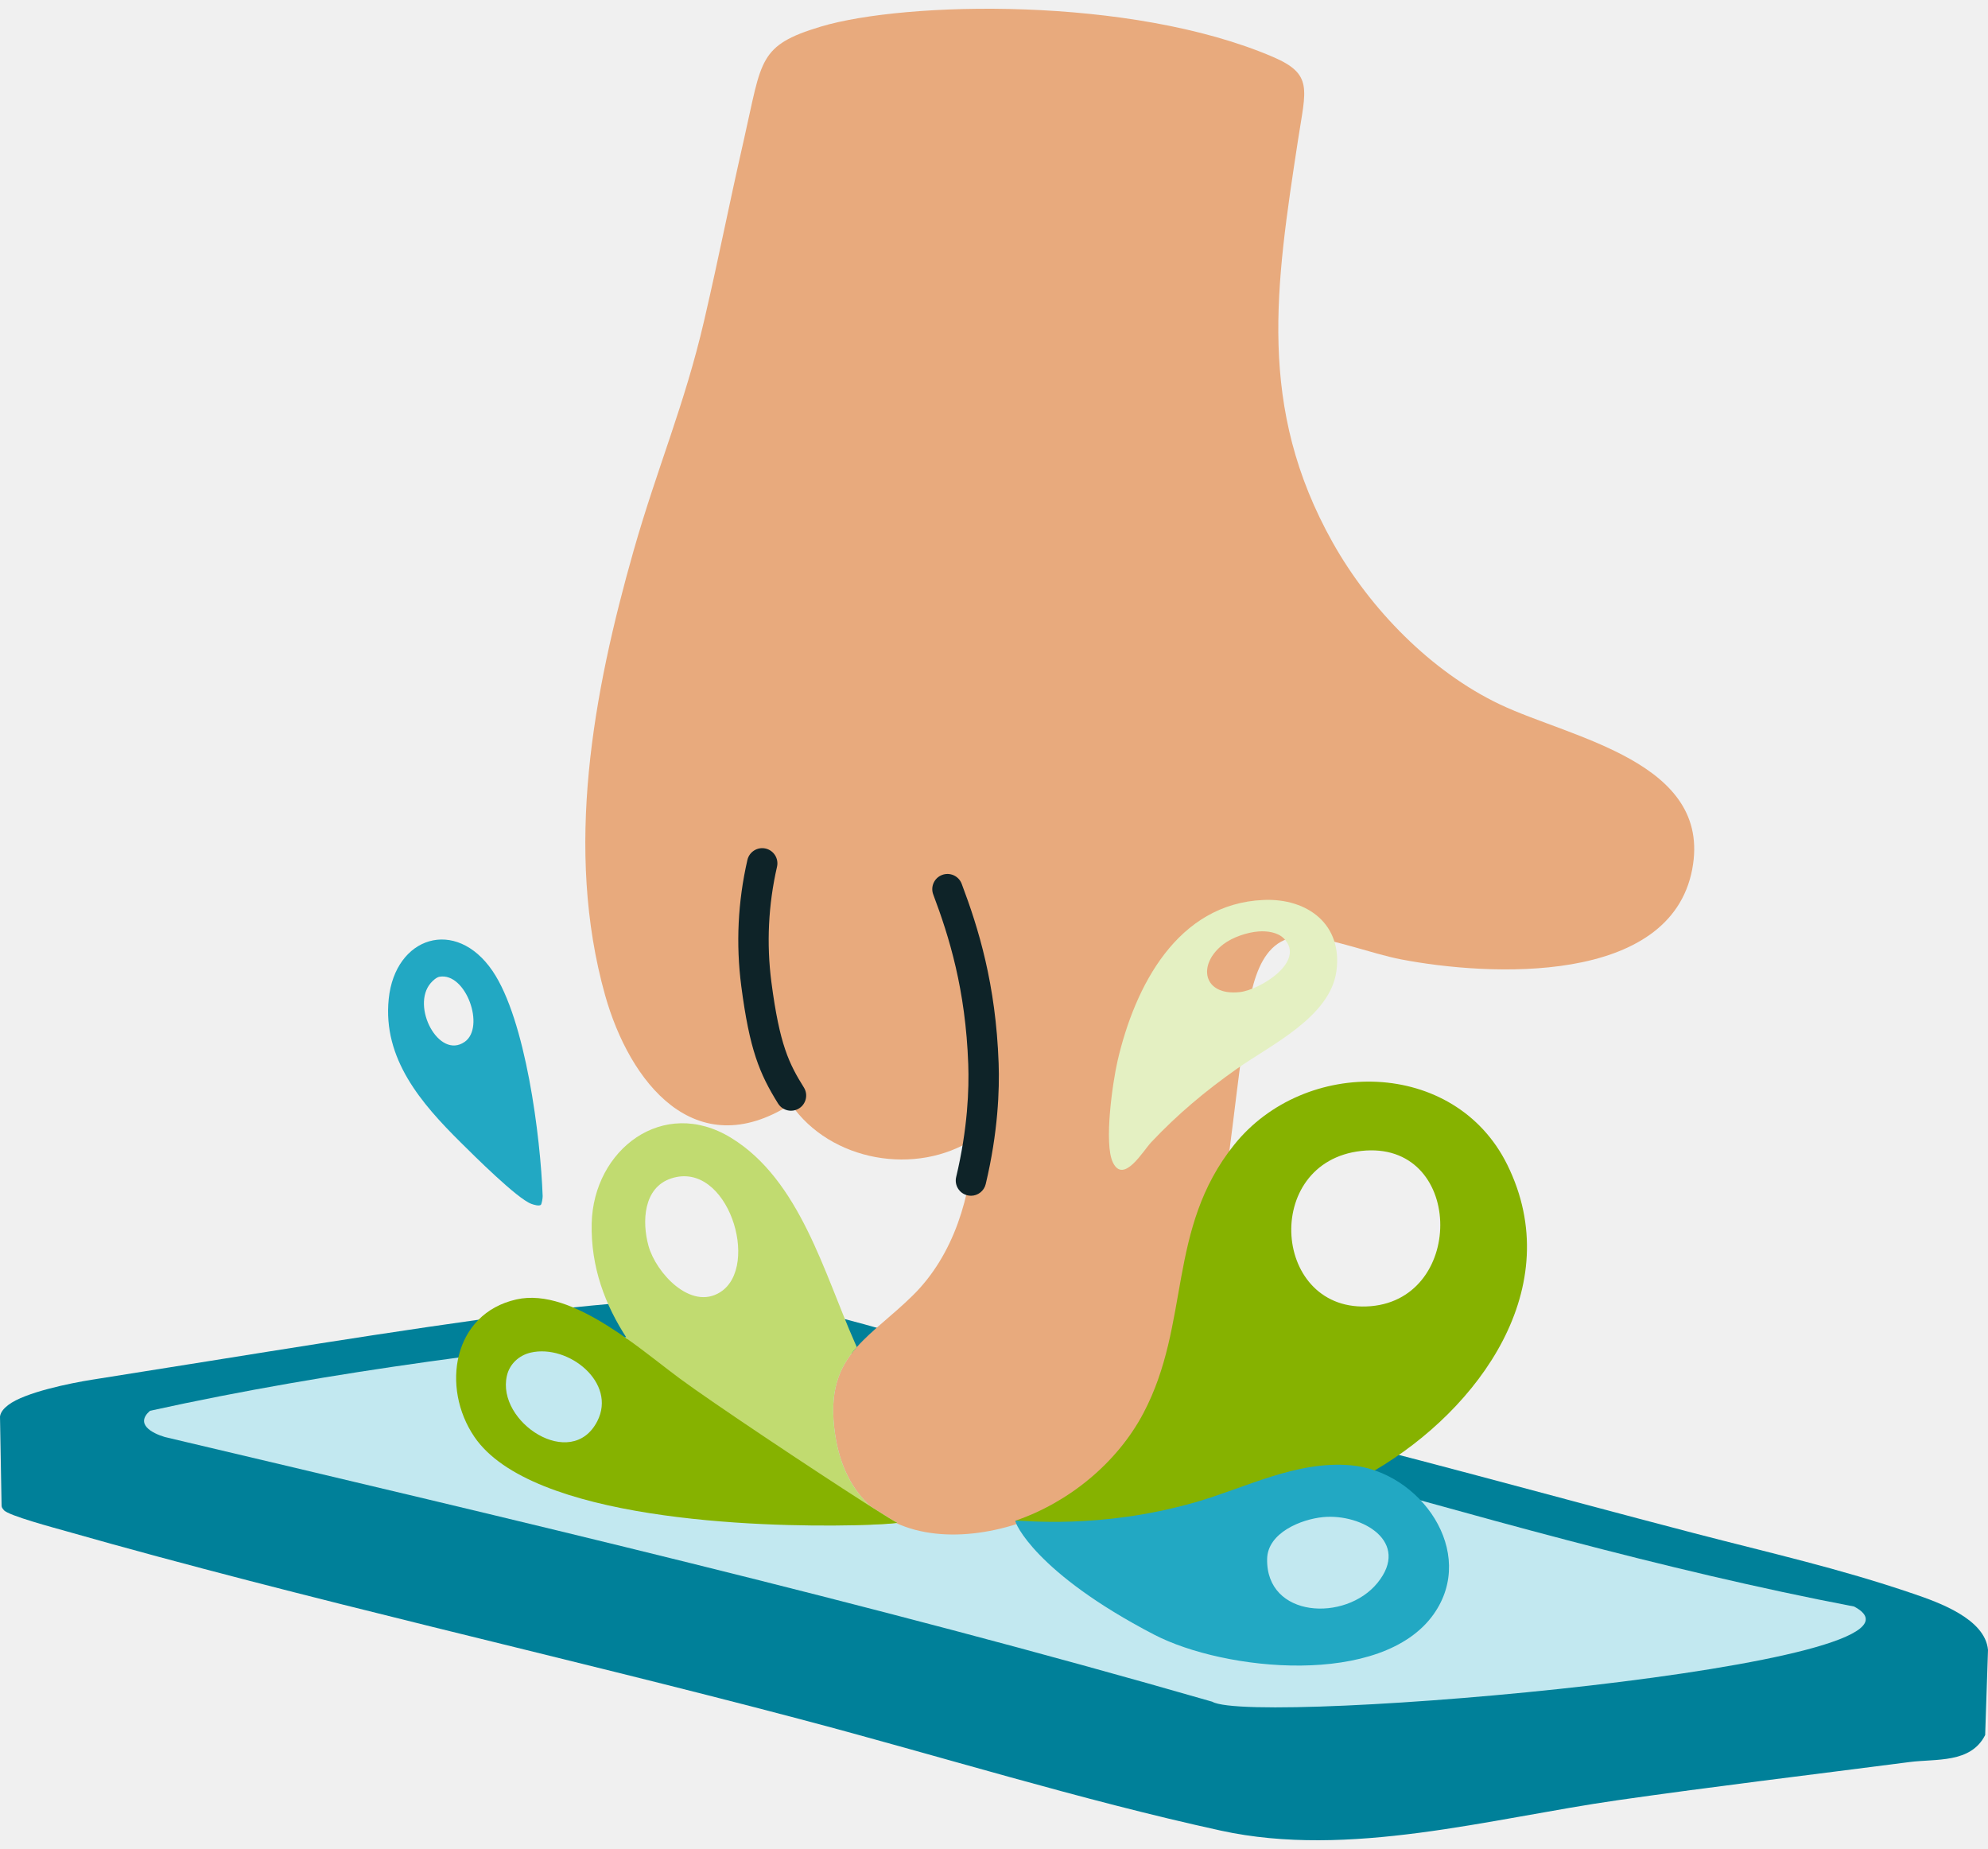
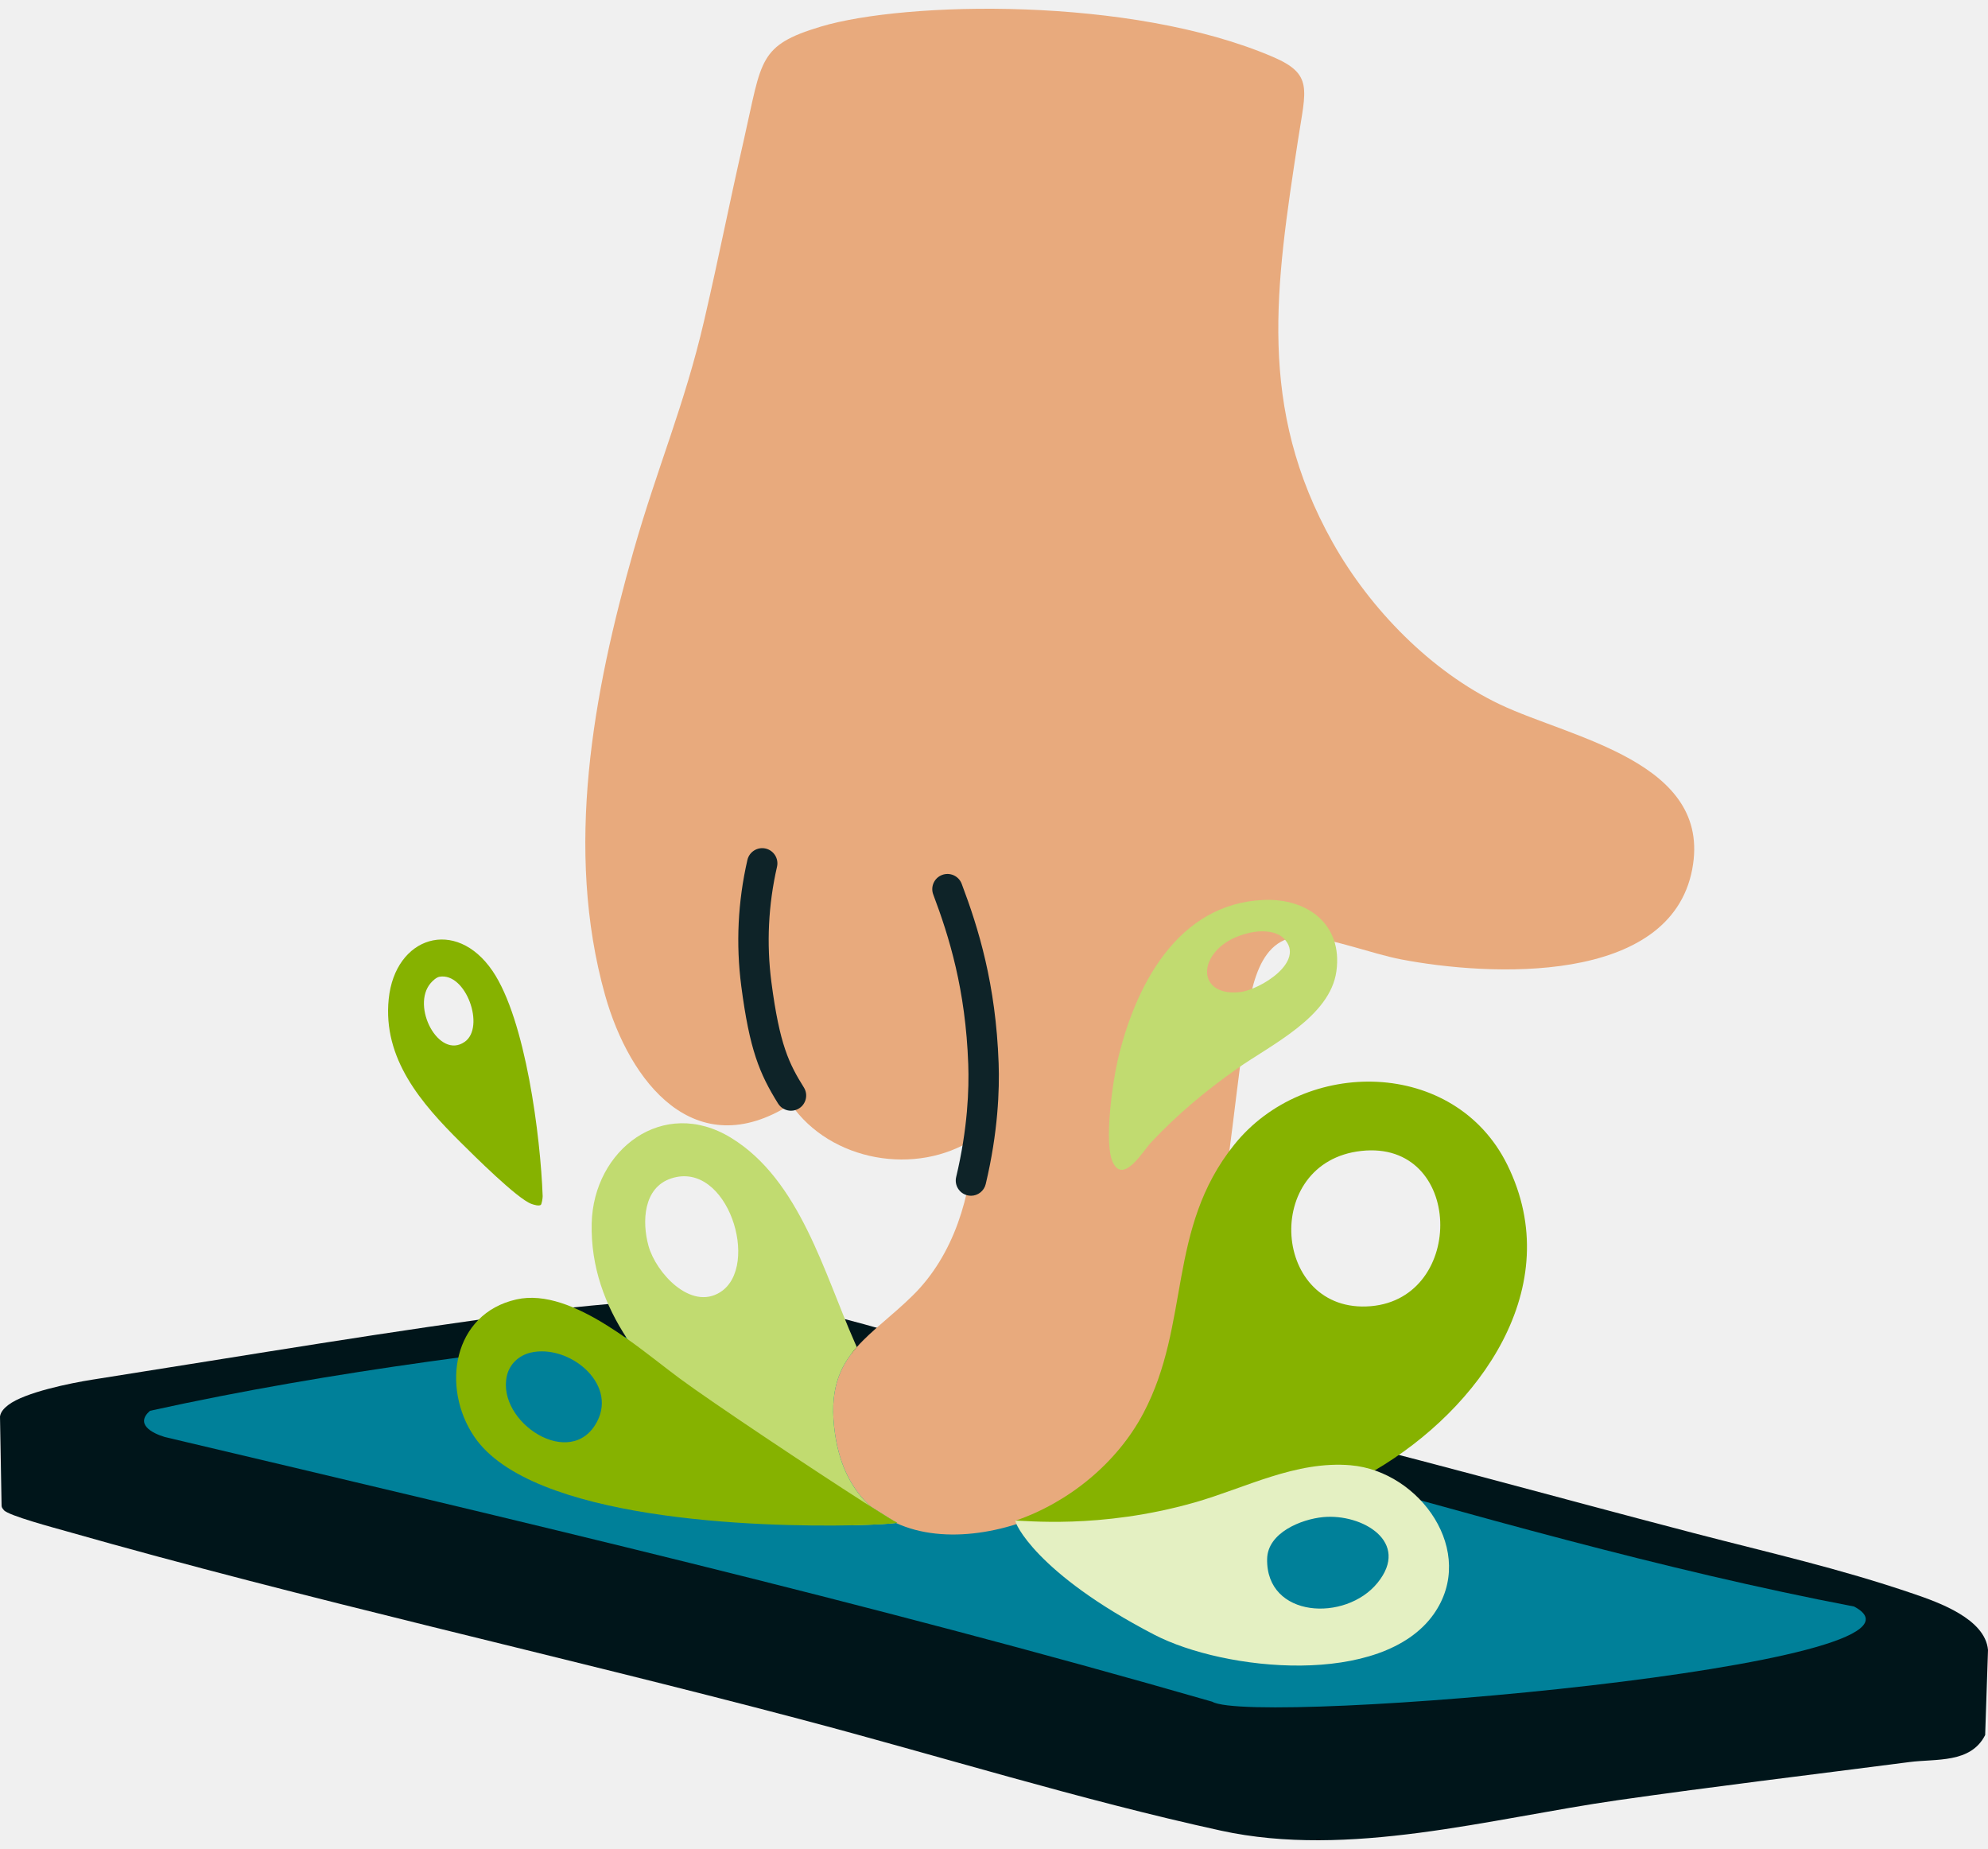
<svg xmlns="http://www.w3.org/2000/svg" width="200" height="186" viewBox="0 0 200 186" fill="none">
-   <g clip-path="url(#clip0_7555_3409)">
-     <path d="M68.625 130.615C79.221 129.946 90.672 134.571 100.922 137.219C108.722 139.233 118.691 140.891 126.522 142.777C141.099 146.291 155.936 150.452 170.447 154.235C178.237 156.264 184.959 157.755 192.487 160.322C195.023 161.186 199.718 162.845 200 165.975L199.715 174.538C198.256 177.408 194.79 176.903 192.097 177.254C182.33 178.522 172.515 179.691 162.765 181.089C149.891 182.936 135.705 186.967 122.821 184.151C108.701 181.064 94.517 176.641 80.526 172.946C55.961 166.462 31.047 160.977 6.619 154.019C5.586 153.724 0.825 152.46 0.392 151.913C0.285 151.779 0.167 151.668 0.159 151.478L0 142.491C0.074 141.992 0.458 141.621 0.839 141.33C2.495 140.06 7.118 139.128 9.295 138.786C25.977 136.159 38.992 133.936 54.192 131.932C58.608 131.349 64.186 130.897 68.627 130.617L68.625 130.615Z" fill="#008099" />
-     <path d="M71.458 133.615C110.202 139.491 147.882 154.213 186.53 161.609C197.643 167.532 126.192 173.677 121.959 171.184C87.214 161.167 51.779 152.881 16.581 144.557C15.278 144.167 13.569 143.254 15.091 141.918C33.676 137.825 52.546 135.578 71.456 133.615H71.458Z" fill="#C2E8F0" />
+   <g clip-path="url(#clip0_7555_3407)">
+     <path d="M68.625 130.615C79.221 129.946 90.672 134.571 100.922 137.219C108.722 139.233 118.691 140.891 126.522 142.777C141.099 146.291 155.936 150.452 170.447 154.235C178.237 156.264 184.959 157.755 192.487 160.322C195.023 161.186 199.718 162.845 200 165.975L199.715 174.538C198.256 177.408 194.79 176.903 192.097 177.254C182.33 178.522 172.515 179.691 162.765 181.089C149.891 182.936 135.705 186.967 122.821 184.151C108.701 181.064 94.517 176.641 80.526 172.946C55.961 166.462 31.047 160.977 6.619 154.019C5.586 153.724 0.825 152.46 0.392 151.913C0.285 151.779 0.167 151.668 0.159 151.478L0 142.491C0.074 141.992 0.458 141.621 0.839 141.33C2.495 140.06 7.118 139.128 9.295 138.786C25.977 136.159 38.992 133.936 54.192 131.932C58.608 131.349 64.186 130.897 68.627 130.617L68.625 130.615Z" fill="#00151A" />
+     <path d="M71.458 133.615C110.202 139.491 147.882 154.213 186.53 161.609C197.643 167.532 126.192 173.677 121.959 171.184C87.214 161.167 51.779 152.881 16.581 144.557C15.278 144.167 13.569 143.254 15.091 141.918C33.676 137.825 52.546 135.578 71.456 133.615H71.458Z" fill="#008099" />
    <path d="M170.252 87.408C168.041 99.169 149.763 98.2 140.961 96.511C138.054 95.955 133.979 94.375 131.239 94.233C126.198 93.98 125.73 100.505 125.183 104.171C122.911 119.404 122.581 140.208 108.876 150.031C104.122 153.439 97.367 155.293 92.066 153.893C91.4 153.716 90.755 153.487 90.14 153.204C90.216 153.192 90.256 153.184 90.26 153.173C89.994 153.052 89.016 152.452 87.604 151.551C85.798 149.936 84.499 147.567 84.014 144.293C83.375 139.979 84.396 137.559 86.2 135.509C87.703 133.81 89.746 132.367 91.829 130.316C95.99 126.217 97.701 120.285 97.992 114.563C92.167 118.342 83.544 116.837 79.575 111.078C69.903 117.252 63.33 108.862 60.872 100.101C56.761 85.433 59.68 69.687 63.742 55.4C66.122 47.033 68.87 40.742 70.835 32.268C72.464 25.231 73.148 21.483 74.862 13.942C76.664 6.008 76.282 4.569 82.571 2.678C91.016 0.14 113.775 -0.41 128.074 5.73C132.126 7.47 131.369 8.961 130.594 14.029C128.338 28.757 126.443 40.965 134.072 54.569C137.814 61.245 143.983 67.586 150.932 70.876C158.08 74.264 172.276 76.641 170.249 87.408H170.252Z" fill="#E8AA7D" />
    <path d="M151.639 117.169C146.346 106.451 131.245 106.315 124.165 115.154C117.371 123.629 119.802 133.142 115.021 142.175C112.365 147.189 107.503 151.144 102.153 152.975C102.177 153.266 102.856 153.608 103.07 153.645C110.466 154.868 118.19 154.701 125.491 152.956C127.903 152.385 130.268 151.635 132.559 150.713C134.072 150.105 135.555 149.416 136.994 148.649C137.435 148.414 137.874 148.169 138.309 147.913C148.804 141.756 157.722 129.488 151.639 117.169ZM137.907 131.396C127.994 132.233 126.854 116.884 136.957 115.777C147.219 114.651 147.532 130.579 137.907 131.396Z" fill="#86B200" />
-     <path d="M127.128 90.53C118.425 90.897 114.177 99.227 112.439 106.68C111.928 108.878 111.045 115.052 111.959 116.934C113.037 119.165 115.006 115.757 115.823 114.895C118.491 112.068 121.264 109.751 124.441 107.511C127.856 105.109 133.821 102.299 134.449 97.689C135.091 92.988 131.542 90.347 127.128 90.53ZM124.724 99.8C121.025 100.206 120.406 97.025 123.076 94.986C123.994 94.282 125.476 93.781 126.625 93.699C127.468 93.637 128.536 93.773 129.157 94.402C131.423 96.699 126.783 99.571 124.724 99.8Z" fill="#E4F0C2" />
-     <path d="M135.907 147.4C130.353 146.92 125.299 149.687 120.157 151.148C110.579 153.872 102.938 152.913 102.153 152.977C102.045 153.122 104.155 158.223 116.105 164.433C123.21 168.126 139.025 169.726 144.227 162.386C148.666 156.118 142.852 148.004 135.905 147.402L135.907 147.4ZM138.579 159.231C135.367 163.181 127.357 162.779 127.478 156.817C127.53 154.181 130.909 152.821 133.126 152.612C137.047 152.25 141.936 155.107 138.579 159.231Z" fill="#22A8C3" />
+     <path d="M127.128 90.53C118.425 90.897 114.177 99.227 112.439 106.68C111.928 108.878 111.045 115.052 111.959 116.934C113.037 119.165 115.006 115.757 115.823 114.895C118.491 112.068 121.264 109.751 124.441 107.511C127.856 105.109 133.821 102.299 134.449 97.689C135.091 92.988 131.542 90.347 127.128 90.53ZM124.724 99.8C121.025 100.206 120.406 97.025 123.076 94.986C123.994 94.282 125.476 93.781 126.625 93.699C127.468 93.637 128.536 93.773 129.157 94.402C131.423 96.699 126.783 99.571 124.724 99.8Z" fill="#C1DB70" />
+     <path d="M135.907 147.4C130.353 146.92 125.299 149.687 120.157 151.148C110.579 153.872 102.938 152.913 102.153 152.977C102.045 153.122 104.155 158.223 116.105 164.433C123.21 168.126 139.025 169.726 144.227 162.386C148.666 156.118 142.852 148.004 135.905 147.402L135.907 147.4ZM138.579 159.231C135.367 163.181 127.357 162.779 127.478 156.817C127.53 154.181 130.909 152.821 133.126 152.612C137.047 152.25 141.936 155.107 138.579 159.231Z" fill="#E4F0C2" />
    <path d="M87.602 151.553C85.796 149.938 84.497 147.569 84.012 144.295C83.373 139.982 84.394 137.561 86.198 135.512C86.134 135.365 86.07 135.221 86.008 135.083C82.911 128.107 80.478 118.712 73.569 114.472C66.699 110.254 59.697 115.664 59.526 123.068C59.429 127.431 60.852 131.264 63.103 134.683C64.517 136.843 66.268 138.837 68.165 140.695C72.099 144.551 79.573 149.714 85.911 153.427C88.177 153.375 89.713 153.27 90.14 153.204C90.216 153.192 90.256 153.184 90.26 153.173C89.994 153.052 89.016 152.452 87.604 151.551L87.602 151.553ZM72.466 129.982C69.483 131.874 65.981 128.019 65.239 125.322C64.579 122.928 64.699 119.47 67.532 118.54C73.214 116.683 76.536 127.402 72.466 129.98V129.982Z" fill="#C1DB70" />
    <path d="M87.602 151.552C87.412 151.433 87.214 151.307 87.008 151.177C87.006 151.175 87.002 151.175 86.996 151.169C81.713 147.785 71.689 141.113 68.388 138.672C66.911 137.581 65.087 136.093 63.101 134.686C62.437 134.218 61.753 133.757 61.06 133.326C58.043 131.439 54.814 130.072 51.957 130.715C45.555 132.152 44.348 139.569 47.722 144.536C53.423 152.93 76.256 153.649 85.911 153.433C88.177 153.381 89.713 153.276 90.14 153.21C90.216 153.198 90.256 153.19 90.26 153.179C89.994 153.058 89.016 152.458 87.604 151.557L87.602 151.552ZM60.084 142.977C57.487 148.01 49.92 143.06 50.996 138.392C51.27 137.194 52.229 136.332 53.402 136.062C57.19 135.196 62.084 139.095 60.084 142.977Z" fill="#86B200" />
-     <path d="M49.555 97.68C45.864 92.247 39.742 94.196 39.105 100.503C38.497 106.513 42.394 111.002 46.33 114.905C47.647 116.21 52.037 120.592 53.462 121.105C53.703 121.192 54.192 121.344 54.398 121.212C54.505 121.144 54.6 120.511 54.594 120.326C54.379 114.365 52.889 102.585 49.557 97.682L49.555 97.68ZM46.744 104.808C44.153 106.614 41.318 101.229 43.33 98.893C43.528 98.66 43.905 98.311 44.208 98.257C46.87 97.783 48.856 103.336 46.746 104.808H46.744Z" fill="#22A8C3" />
+     <path d="M49.555 97.68C45.864 92.247 39.742 94.196 39.105 100.503C38.497 106.513 42.394 111.002 46.33 114.905C47.647 116.21 52.037 120.592 53.462 121.105C53.703 121.192 54.192 121.344 54.398 121.212C54.505 121.144 54.6 120.511 54.594 120.326C54.379 114.365 52.889 102.585 49.557 97.682L49.555 97.68ZM46.744 104.808C44.153 106.614 41.318 101.229 43.33 98.893C43.528 98.66 43.905 98.311 44.208 98.257C46.87 97.783 48.856 103.336 46.746 104.808H46.744Z" fill="#86B200" />
    <path d="M97.683 120.285C97.565 120.285 97.445 120.27 97.326 120.244C96.505 120.048 95.998 119.223 96.194 118.402C97.359 113.518 97.499 109.543 97.41 107.068C97.144 99.528 95.48 94.2 93.889 89.984C93.59 89.194 93.99 88.312 94.779 88.015C95.569 87.716 96.452 88.116 96.749 88.905C98.429 93.355 100.184 98.98 100.466 106.961C100.561 109.623 100.41 113.893 99.167 119.112C99 119.813 98.373 120.287 97.683 120.287V120.285Z" fill="#0E2328" />
    <path d="M79.579 111.734C79.07 111.734 78.571 111.479 78.28 111.015C76.39 107.984 75.406 105.559 74.575 99.198C74.023 94.963 74.231 90.695 75.192 86.507C75.381 85.685 76.202 85.171 77.023 85.359C77.845 85.549 78.359 86.367 78.171 87.19C77.293 91.021 77.103 94.928 77.606 98.8C78.431 105.12 79.39 107.017 80.872 109.394C81.32 110.109 81.101 111.054 80.386 111.501C80.134 111.658 79.854 111.734 79.577 111.734H79.579Z" fill="#0E2328" />
  </g>
  <defs>
-     <clipPath id="clip0_7555_3409">
+     <clipPath id="clip0_7555_3407">
      <rect width="200" height="186" fill="white" />
    </clipPath>
  </defs>
</svg>
